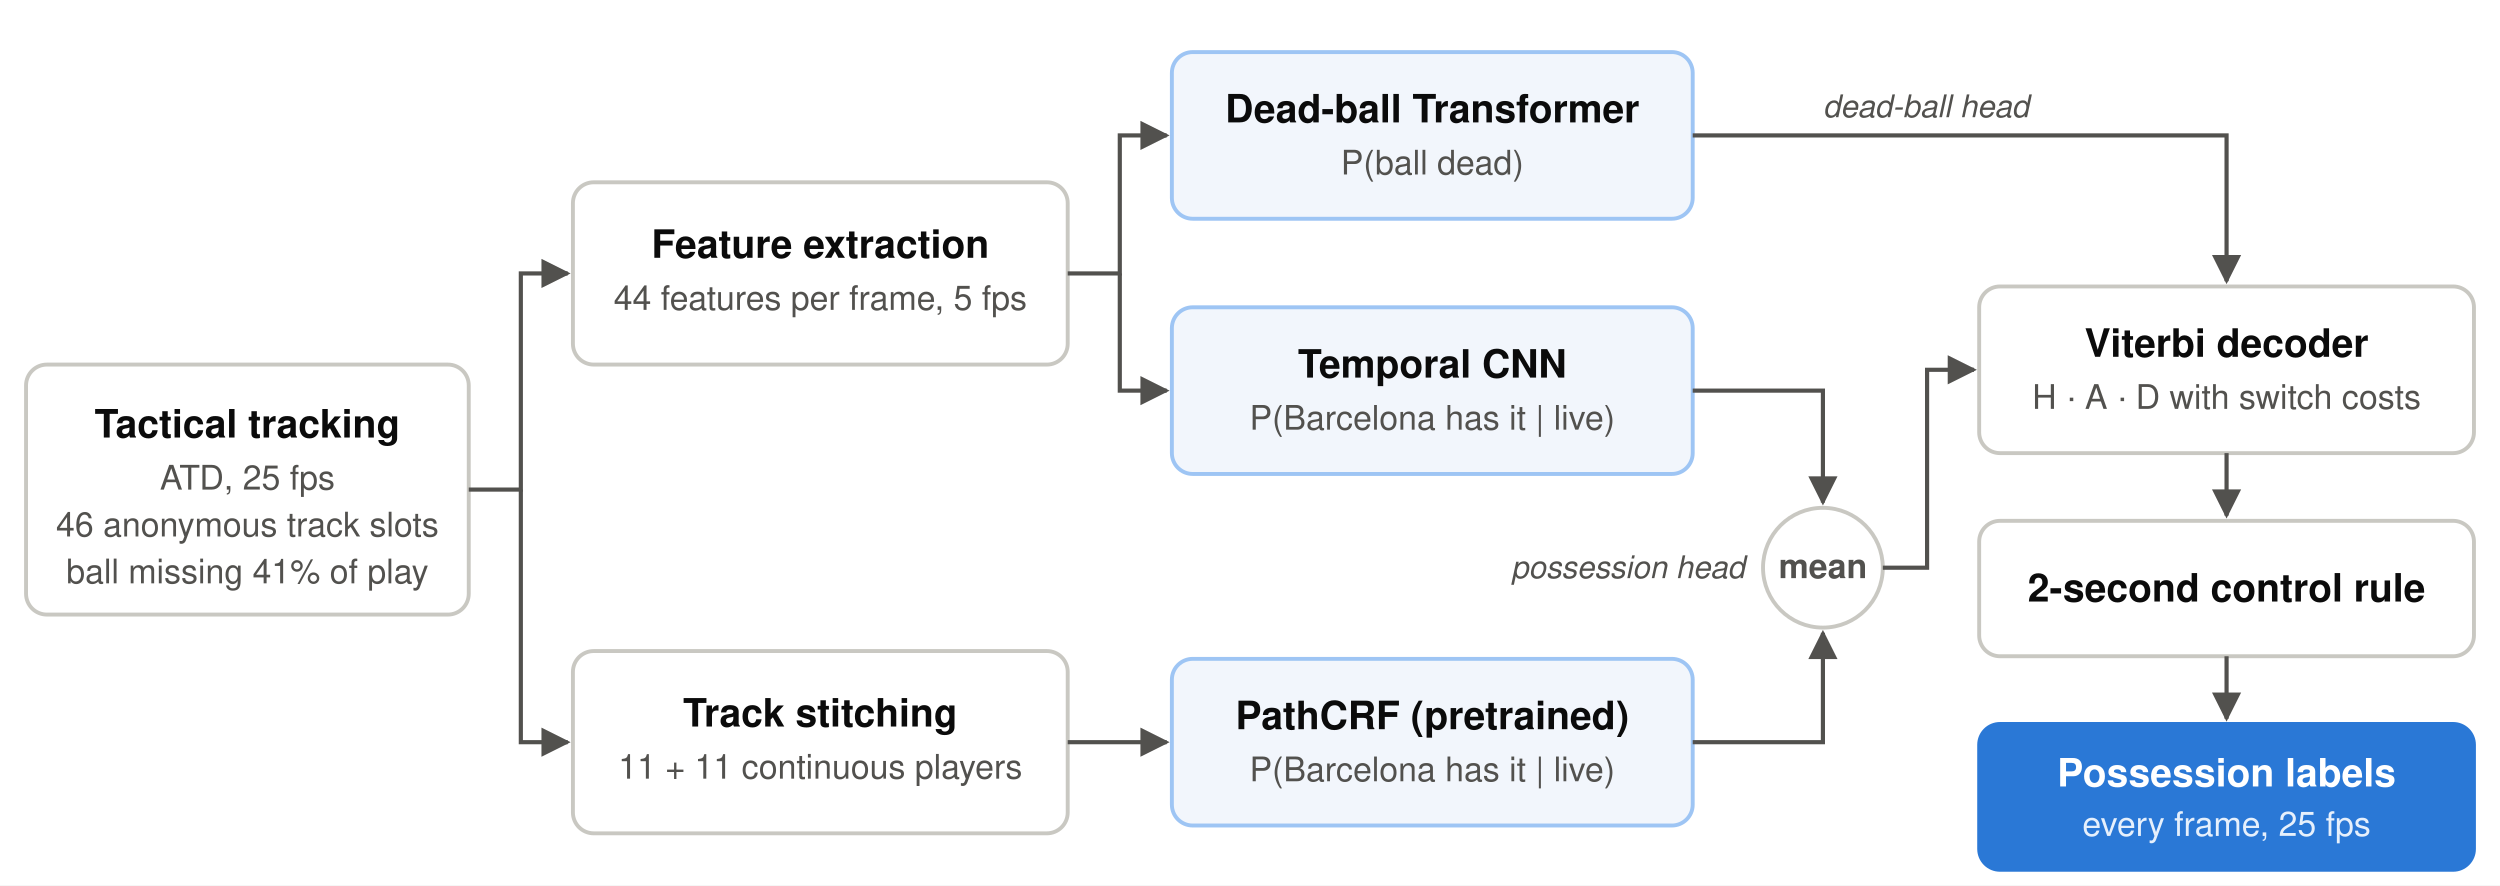
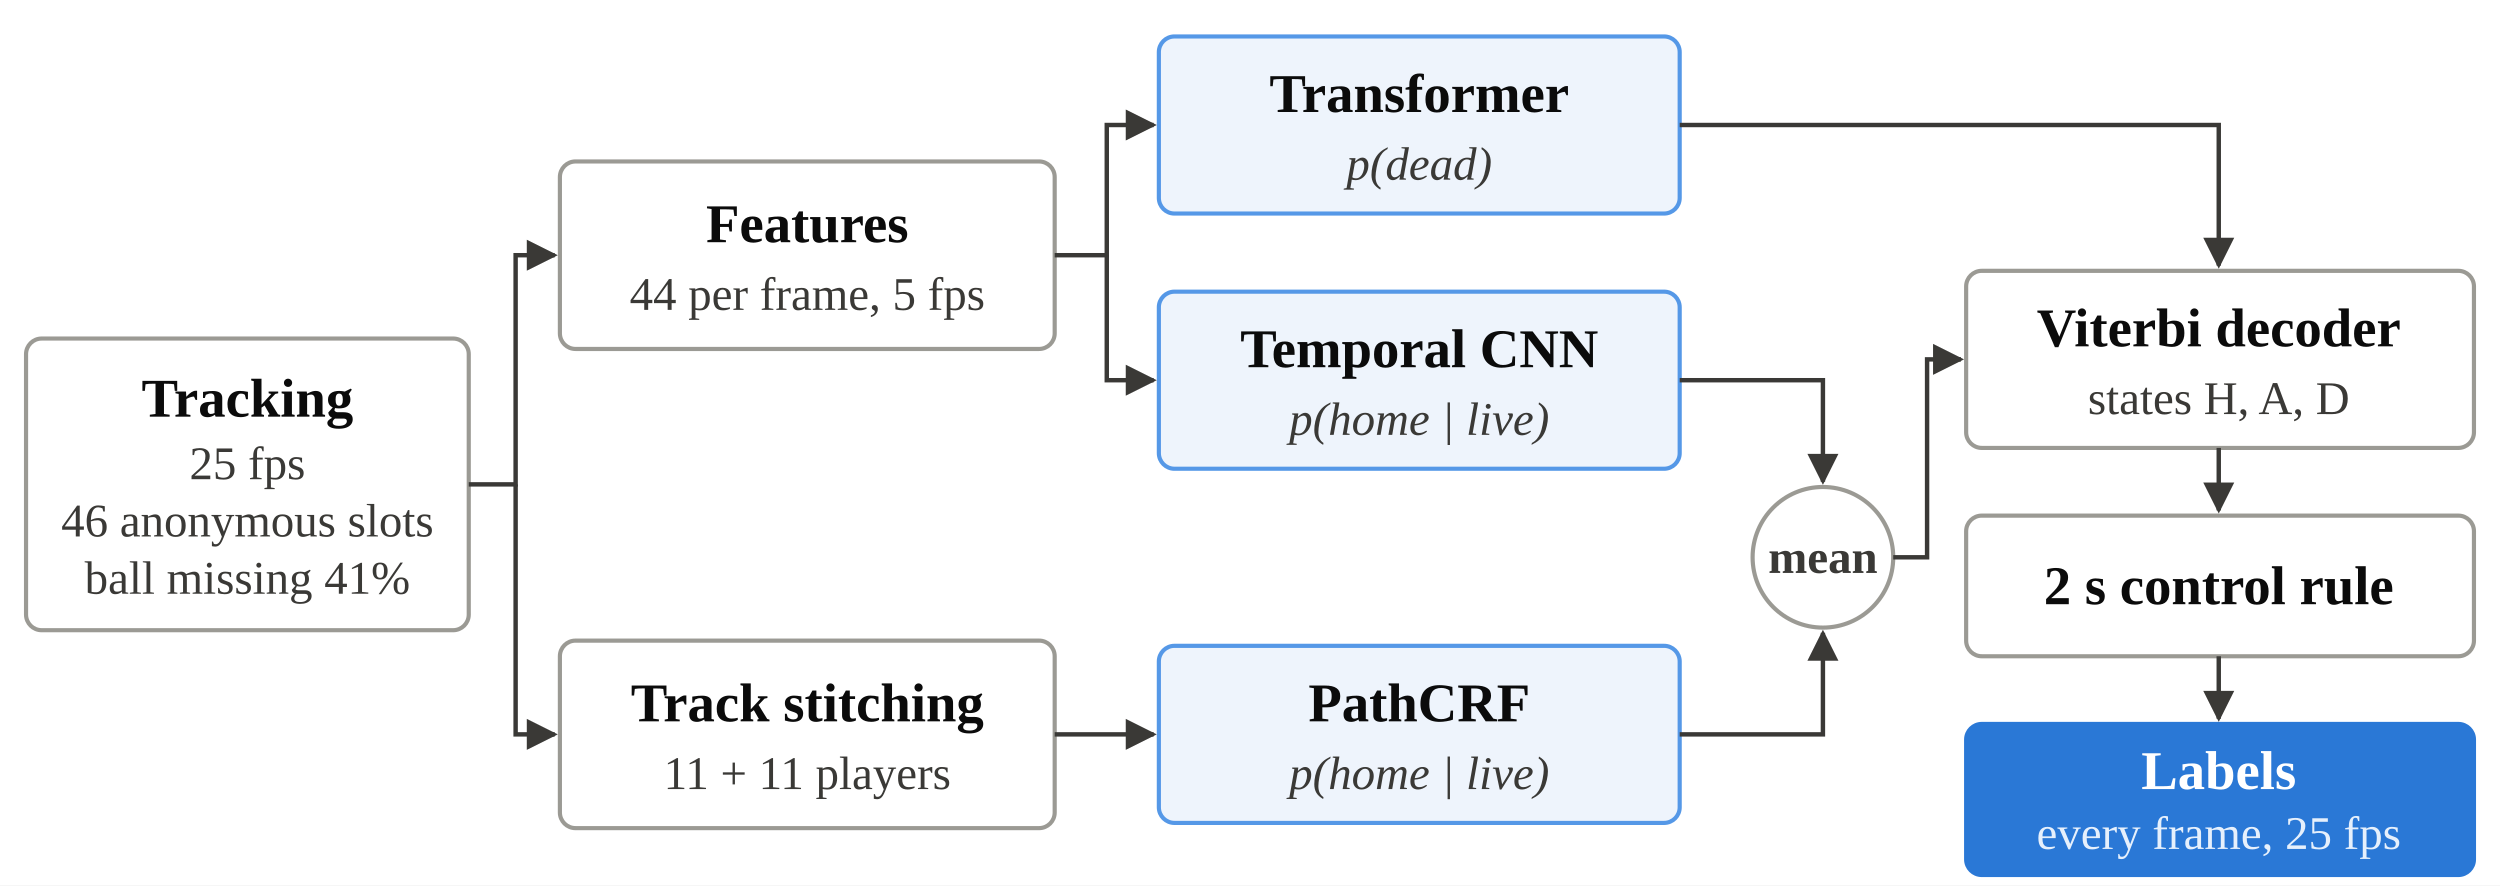
- <svg xmlns="http://www.w3.org/2000/svg" viewBox="0 0 960 340" width="960" height="340" font-family="Segoe UI, Helvetica, Arial, sans-serif">
+ <svg xmlns="http://www.w3.org/2000/svg" viewBox="0 0 960 340" width="960" height="340" font-family="Times New Roman, Times, serif">
  <defs>
    <marker id="arrow" viewBox="0 0 10 10" refX="9" refY="5" markerWidth="7" markerHeight="7" orient="auto-start-reverse">
-       <path d="M0,0 L10,5 L0,10 z" fill="#52514e" />
+       <path d="M0,0 L10,5 L0,10 z" fill="#3a3936" />
    </marker>
    <style>
-       .box{fill:#ffffff;stroke:#c9c8c2;stroke-width:1.5}
-       .model{fill:#f2f6fc;stroke:#9ec5f4;stroke-width:1.5}
-       .out{fill:#2a78d6;stroke:#2a78d6;stroke-width:1.5}
-       .t{font-size:15px;font-weight:600;fill:#0b0b0b}
-       .s{font-size:13px;fill:#52514e}
-       .w{font-size:15px;font-weight:600;fill:#ffffff}
-       .ws{font-size:13px;fill:#e6f0fc}
-       .edge{fill:none;stroke:#52514e;stroke-width:1.6;marker-end:url(#arrow)}
-       .lab{font-size:12px;fill:#52514e;font-style:italic}
+       .box{fill:#ffffff;stroke:#9b9a94;stroke-width:1.6}
+       .model{fill:#eef4fc;stroke:#5598e7;stroke-width:1.6}
+       .out{fill:#2a78d6;stroke:#2a78d6;stroke-width:1.6}
+       .t{font-size:21px;font-weight:700;fill:#0b0b0b}
+       .s{font-size:18px;fill:#3a3936}
+       .m{font-size:18px;font-style:italic;fill:#3a3936}
+       .w{font-size:21px;font-weight:700;fill:#ffffff}
+       .ws{font-size:18px;fill:#e6f0fc}
+       .edge{fill:none;stroke:#3a3936;stroke-width:1.7;marker-end:url(#arrow)}
    </style>
  </defs>
  <rect width="960" height="340" fill="#ffffff" />
-   <rect class="box" x="10" y="140" width="170" height="96" rx="8" />
-   <text class="t" x="95" y="168" text-anchor="middle">Tactical tracking</text>
-   <text class="s" x="95" y="188" text-anchor="middle">ATD, 25 fps</text>
-   <text class="s" x="95" y="206" text-anchor="middle">46 anonymous track slots</text>
-   <text class="s" x="95" y="224" text-anchor="middle">ball missing 41% of play</text>
-   <rect class="box" x="220" y="70" width="190" height="70" rx="8" />
-   <text class="t" x="315" y="99" text-anchor="middle">Feature extraction</text>
-   <text class="s" x="315" y="119" text-anchor="middle">44 features per frame, 5 fps</text>
-   <rect class="box" x="220" y="250" width="190" height="70" rx="8" />
-   <text class="t" x="315" y="279" text-anchor="middle">Track stitching</text>
-   <text class="s" x="315" y="299" text-anchor="middle">11 + 11 continuous players</text>
-   <path class="edge" d="M180,188 H200 V105 H218" />
-   <path class="edge" d="M200,188 V285 H218" />
-   <rect class="model" x="450" y="20" width="200" height="64" rx="8" />
-   <text class="t" x="550" y="47" text-anchor="middle">Dead-ball Transformer</text>
-   <text class="s" x="550" y="67" text-anchor="middle">P(ball dead)</text>
-   <rect class="model" x="450" y="118" width="200" height="64" rx="8" />
-   <text class="t" x="550" y="145" text-anchor="middle">Temporal CNN</text>
-   <text class="s" x="550" y="165" text-anchor="middle">P(Barcelona has it | live)</text>
-   <rect class="model" x="450" y="253" width="200" height="64" rx="8" />
-   <text class="t" x="550" y="280" text-anchor="middle">PathCRF (pretrained)</text>
-   <text class="s" x="550" y="300" text-anchor="middle">P(Barcelona has it | live)</text>
-   <path class="edge" d="M410,105 H430 V52 H448" />
-   <path class="edge" d="M430,105 V150 H448" />
-   <path class="edge" d="M410,285 H448" />
-   <circle class="box" cx="700" cy="218" r="23" />
-   <text class="s" x="700" y="222" text-anchor="middle" font-weight="600">mean</text>
-   <path class="edge" d="M650,150 H700 V193" />
-   <path class="edge" d="M650,285 H700 V243" />
-   <rect class="box" x="760" y="110" width="190" height="64" rx="8" />
-   <text class="t" x="855" y="137" text-anchor="middle">Viterbi decoder</text>
-   <text class="s" x="855" y="157" text-anchor="middle">H · A · D with switch costs</text>
-   <rect class="box" x="760" y="200" width="190" height="52" rx="8" />
-   <text class="t" x="855" y="231" text-anchor="middle">2-second control rule</text>
-   <rect class="out" x="760" y="278" width="190" height="56" rx="8" />
-   <text class="w" x="855" y="302" text-anchor="middle">Possession labels</text>
-   <text class="ws" x="855" y="321" text-anchor="middle">every frame, 25 fps</text>
-   <path class="edge" d="M650,52 H855 V108" />
-   <text class="lab" x="700" y="45">dead-ball head</text>
-   <path class="edge" d="M723,218 H740 V142 H758" />
-   <text class="lab" x="670" y="222" text-anchor="end">possession head</text>
-   <path class="edge" d="M855,174 V198" />
-   <path class="edge" d="M855,252 V276" />
+   <rect class="box" x="10" y="130" width="170" height="112" rx="6" />
+   <text class="t" x="95" y="160" text-anchor="middle">Tracking</text>
+   <text class="s" x="95" y="184" text-anchor="middle">25 fps</text>
+   <text class="s" x="95" y="206" text-anchor="middle">46 anonymous slots</text>
+   <text class="s" x="95" y="228" text-anchor="middle">ball missing 41%</text>
+   <rect class="box" x="215" y="62" width="190" height="72" rx="6" />
+   <text class="t" x="310" y="93" text-anchor="middle">Features</text>
+   <text class="s" x="310" y="119" text-anchor="middle">44 per frame, 5 fps</text>
+   <rect class="box" x="215" y="246" width="190" height="72" rx="6" />
+   <text class="t" x="310" y="277" text-anchor="middle">Track stitching</text>
+   <text class="s" x="310" y="303" text-anchor="middle">11 + 11 players</text>
+   <path class="edge" d="M180,186 H198 V98 H213" />
+   <path class="edge" d="M198,186 V282 H213" />
+   <rect class="model" x="445" y="14" width="200" height="68" rx="6" />
+   <text class="t" x="545" y="43" text-anchor="middle">Transformer</text>
+   <text class="m" x="545" y="69" text-anchor="middle">p(dead)</text>
+   <rect class="model" x="445" y="112" width="200" height="68" rx="6" />
+   <text class="t" x="545" y="141" text-anchor="middle">Temporal CNN</text>
+   <text class="m" x="545" y="167" text-anchor="middle">p(home | live)</text>
+   <rect class="model" x="445" y="248" width="200" height="68" rx="6" />
+   <text class="t" x="545" y="277" text-anchor="middle">PathCRF</text>
+   <text class="m" x="545" y="303" text-anchor="middle">p(home | live)</text>
+   <path class="edge" d="M405,98 H425 V48 H443" />
+   <path class="edge" d="M425,98 V146 H443" />
+   <path class="edge" d="M405,282 H443" />
+   <circle class="box" cx="700" cy="214" r="27" />
+   <text class="s" x="700" y="220" text-anchor="middle" font-weight="700">mean</text>
+   <path class="edge" d="M645,146 H700 V185" />
+   <path class="edge" d="M645,282 H700 V243" />
+   <rect class="box" x="755" y="104" width="195" height="68" rx="6" />
+   <text class="t" x="852" y="133" text-anchor="middle">Viterbi decoder</text>
+   <text class="s" x="852" y="159" text-anchor="middle">states H, A, D</text>
+   <rect class="box" x="755" y="198" width="195" height="54" rx="6" />
+   <text class="t" x="852" y="232" text-anchor="middle">2 s control rule</text>
+   <rect class="out" x="755" y="278" width="195" height="58" rx="6" />
+   <text class="w" x="852" y="303" text-anchor="middle">Labels</text>
+   <text class="ws" x="852" y="326" text-anchor="middle">every frame, 25 fps</text>
+   <path class="edge" d="M645,48 H852 V102" />
+   <path class="edge" d="M727,214 H740 V138 H753" />
+   <path class="edge" d="M852,172 V196" />
+   <path class="edge" d="M852,252 V276" />
</svg>
